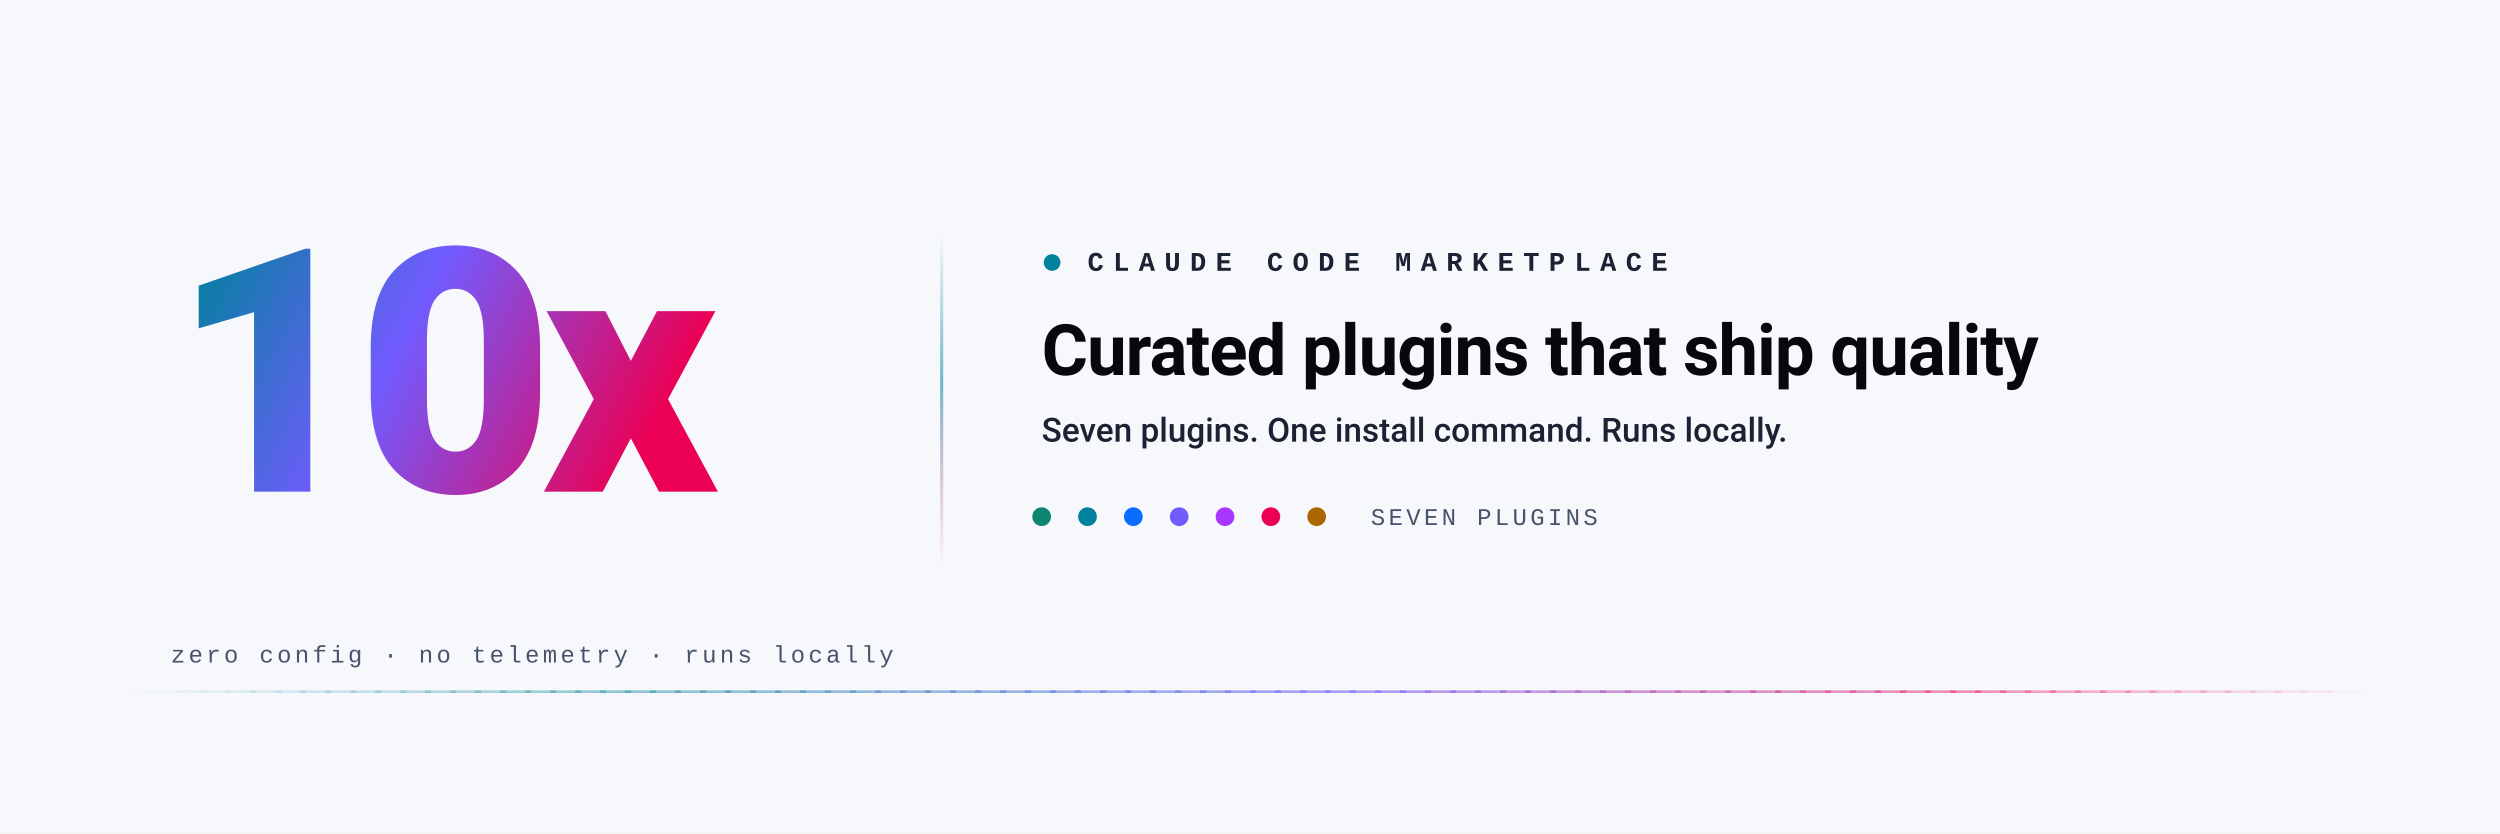
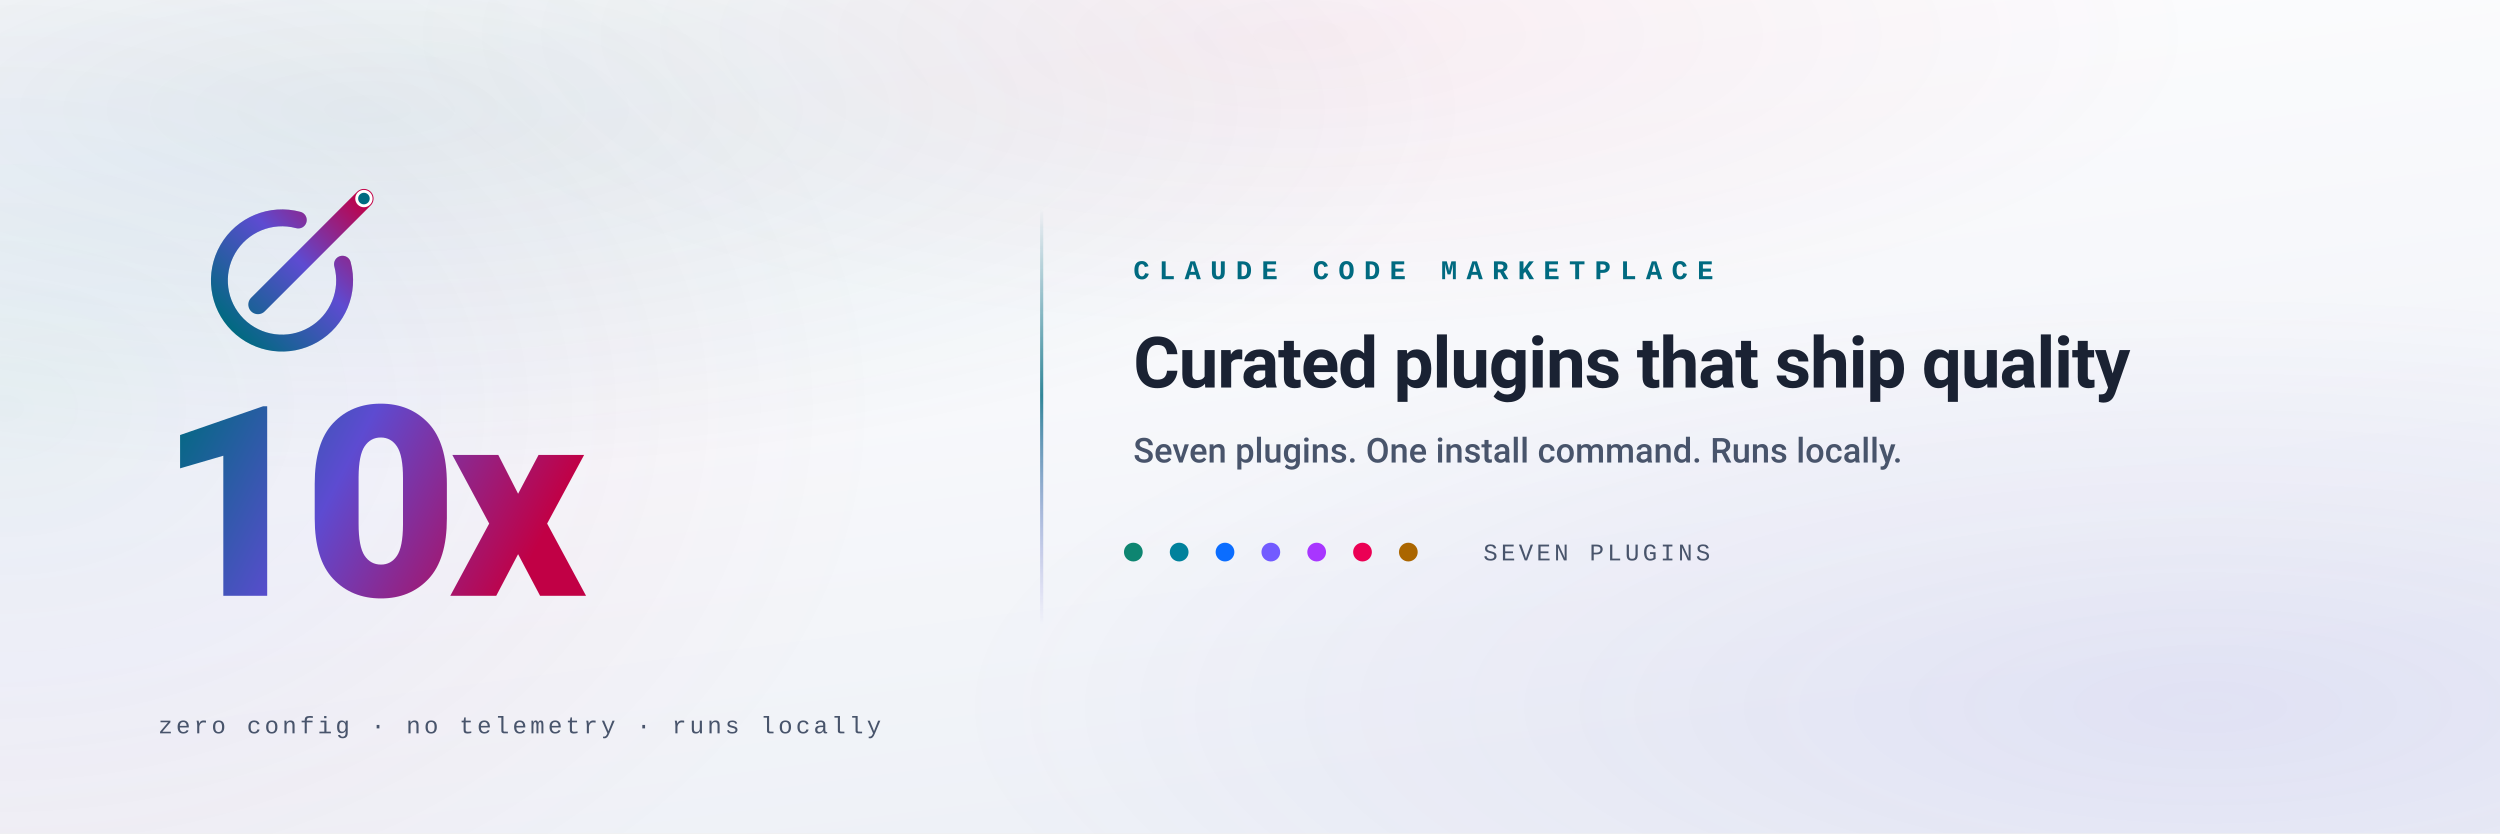
<svg xmlns="http://www.w3.org/2000/svg" viewBox="0 0 1200 400" fill="none" role="img" aria-label="10x, a curated Claude Code plugin marketplace: seven plugins, one install command, runs locally">
  <defs>
-     <linearGradient id="hl-word" x1="0" y1="0" x2="1" y2="0.25" gradientUnits="objectBoundingBox">
-       <stop offset="0%" stop-color="#00819C" />
-       <stop offset="46%" stop-color="#725BFF" />
-       <stop offset="100%" stop-color="#EB0054" />
-       <animateTransform attributeName="gradientTransform" type="translate" values="-0.12 0; 0.12 0; -0.12 0" dur="18s" repeatCount="indefinite" />
+     <linearGradient id="tx-ground" x1="0" y1="0" x2="0.4" y2="1">
+       <stop offset="0%" stop-color="#FFFFFF" />
+       <stop offset="55%" stop-color="#F7F8FB" />
+       <stop offset="100%" stop-color="#EEF1F7" />
    </linearGradient>
-     <linearGradient id="hl-rule" gradientUnits="userSpaceOnUse" x1="452" y1="112" x2="452" y2="272">
-       <stop offset="0%" stop-color="#00819C" stop-opacity="0" />
-       <stop offset="45%" stop-color="#00819C" stop-opacity="0.55" />
-       <stop offset="100%" stop-color="#EB0054" stop-opacity="0" />
+     <radialGradient id="tx-bloomA" cx="0.15" cy="0.13" r="0.44">
+       <stop offset="0%" stop-color="#006A80" stop-opacity="0.10" />
+       <stop offset="100%" stop-color="#006A80" stop-opacity="0" />
+     </radialGradient>
+     <radialGradient id="tx-bloomB" cx="0.88" cy="0.85" r="0.50">
+       <stop offset="0%" stop-color="#5D4BD1" stop-opacity="0.09" />
+       <stop offset="100%" stop-color="#5D4BD1" stop-opacity="0" />
+     </radialGradient>
+     <radialGradient id="tx-bloomC" cx="0.52" cy="0.04" r="0.36">
+       <stop offset="0%" stop-color="#C10045" stop-opacity="0.06" />
+       <stop offset="100%" stop-color="#C10045" stop-opacity="0" />
+     </radialGradient>
+     <radialGradient id="tx-wash" cx="0.5" cy="0.5" r="0.5">
+       <stop offset="0%" stop-color="#006A80" stop-opacity="0.07" />
+       <stop offset="42%" stop-color="#5D4BD1" stop-opacity="0.043" />
+       <stop offset="76%" stop-color="#C10045" stop-opacity="0.016" />
+       <stop offset="100%" stop-color="#C10045" stop-opacity="0" />
+     </radialGradient>
+     <clipPath id="tx-frame">
+       <rect width="1200" height="400" />
+     </clipPath>
+     <linearGradient id="tx-rule" gradientUnits="userSpaceOnUse" x1="500" y1="100" x2="500" y2="300">
+       <stop offset="0%" stop-color="#006A80" stop-opacity="0" />
+       <stop offset="45%" stop-color="#006A80" stop-opacity="0.8" />
+       <stop offset="100%" stop-color="#5D4BD1" stop-opacity="0" />
    </linearGradient>
-     <linearGradient id="hl-horizonline" gradientUnits="userSpaceOnUse" x1="60" y1="332" x2="1140" y2="332">
-       <stop offset="0%" stop-color="#00819C" stop-opacity="0" />
-       <stop offset="22%" stop-color="#00819C" stop-opacity="0.45" />
-       <stop offset="55%" stop-color="#725BFF" stop-opacity="0.6" />
-       <stop offset="82%" stop-color="#EB0054" stop-opacity="0.45" />
-       <stop offset="100%" stop-color="#EB0054" stop-opacity="0" />
+     <linearGradient id="tx-ink" gradientUnits="userSpaceOnUse" x1="78" y1="178" x2="190" y2="70">
+       <stop class="txk1" offset="0%" stop-color="#006A80" />
+       <stop class="txk2" offset="52%" stop-color="#5D4BD1" />
+       <stop class="txk3" offset="100%" stop-color="#C10045" />
    </linearGradient>
-     <linearGradient id="hl-gridfade" gradientUnits="userSpaceOnUse" x1="0" y1="332" x2="0" y2="400">
-       <stop offset="0%" stop-color="#00819C" stop-opacity="0.4" />
-       <stop offset="55%" stop-color="#725BFF" stop-opacity="0.22" />
-       <stop offset="100%" stop-color="#EB0054" stop-opacity="0.05" />
+     <linearGradient id="tx-sheen" x1="0" y1="0" x2="1" y2="0">
+       <stop offset="0%" stop-color="#FFFFFF" stop-opacity="0" />
+       <stop offset="50%" stop-color="#FFFFFF" stop-opacity="0.66" />
+       <stop offset="100%" stop-color="#FFFFFF" stop-opacity="0" />
    </linearGradient>
-     <linearGradient id="hl-sheen" x1="0" y1="0" x2="1" y2="0">
-       <stop offset="0%" stop-color="#07070C" stop-opacity="0" />
-       <stop offset="50%" stop-color="#07070C" stop-opacity="0.16" />
-       <stop offset="100%" stop-color="#07070C" stop-opacity="0" />
+     <clipPath id="tx-barclip">
+       <rect x="-66" y="-8.5" width="132" height="17" rx="8.5" transform="translate(144,112) rotate(-45)" />
+     </clipPath>
+     <linearGradient id="tx-word" x1="0" y1="0" x2="1" y2="0.25">
+       <stop class="txk1" offset="0%" stop-color="#006A80" />
+       <stop class="txk2" offset="46%" stop-color="#5D4BD1" />
+       <stop class="txk3" offset="100%" stop-color="#C10045" />
    </linearGradient>
-     <clipPath id="hl-gridclip">
-       <rect x="0" y="332" width="1200" height="68" />
-     </clipPath>
-     <clipPath id="hl-wordclip">
-       <text x="82" y="236" font-family="system-ui, -apple-system, 'Segoe UI', Roboto, 'Helvetica Neue', Arial, sans-serif" font-size="164" font-weight="800" letter-spacing="-6">10x</text>
-     </clipPath>
  </defs>
  <style>
    .disp { font-family: system-ui, -apple-system, 'Segoe UI', Roboto, 'Helvetica Neue', Arial, sans-serif; }
    .mono { font-family: ui-monospace, SFMono-Regular, 'SF Mono', Menlo, Consolas, 'Liberation Mono', monospace; }
-     .eyebrow { font-size: 13px; font-weight: 600; letter-spacing: 4.5px; fill: #1A2233; }
-     .head    { font-size: 34px; font-weight: 700; fill: #07070C; letter-spacing: -0.5px; }
-     .sub     { font-size: 16px; font-weight: 500; fill: #1A2233; }
+     .eyebrow { font-size: 13px; font-weight: 600; letter-spacing: 4.5px; fill: #006A80; }
+     .head    { font-size: 34px; font-weight: 700; fill: #1A2233; letter-spacing: -0.5px; }
+     .sub     { font-size: 16.5px; font-weight: 500; fill: #48546B; }
    .tag     { font-size: 11.5px; letter-spacing: 1.6px; fill: #48546B; }
- 
-     @keyframes hl-flow { to { stroke-dashoffset: -240; } }
-     .flowline { animation: hl-flow 14s linear infinite; }
- 
-     @keyframes hl-dot { 0%,100% { opacity: 0.45; } 50% { opacity: 1; } }
-     .d1 { animation: hl-dot 5s ease-in-out infinite 0s; }
-     .d2 { animation: hl-dot 5s ease-in-out infinite 0.35s; }
-     .d3 { animation: hl-dot 5s ease-in-out infinite 0.7s; }
-     .d4 { animation: hl-dot 5s ease-in-out infinite 1.05s; }
-     .d5 { animation: hl-dot 5s ease-in-out infinite 1.4s; }
-     .d6 { animation: hl-dot 5s ease-in-out infinite 1.75s; }
-     .d7 { animation: hl-dot 5s ease-in-out infinite 2.1s; }
- 
-     @keyframes hl-sheen {
-       0%   { transform: translateX(0); }
-       34%  { transform: translateX(700px); }
-       100% { transform: translateX(700px); }
-     }
-     .sheen { animation: hl-sheen 7.5s linear infinite; }
- 
-     @media (prefers-reduced-motion: reduce) {
-       * { animation: none !important; }
-     }
+     .chip    { font-size: 11.5px; letter-spacing: 1.2px; fill: #48546B; }
+     @keyframes tx-breathe { 0%,100% { opacity:0.72; } 50% { opacity:1; } }
+     .txbloom { animation: tx-breathe 11s ease-in-out infinite; }
+     @keyframes tx-sweep { 0% { transform: translateX(-360px); } 100% { transform: translateX(1560px); } }
+     .txwash { animation: tx-sweep 17s cubic-bezier(.5,0,.5,1) infinite; }
+     @keyframes tx-pip { 0%,100% { opacity: 0.5; } 50% { opacity: 1; } }
+     .txp1 { animation: tx-pip 5s ease-in-out infinite 0.0s; }
+     .txp2 { animation: tx-pip 5s ease-in-out infinite 0.35s; }
+     .txp3 { animation: tx-pip 5s ease-in-out infinite 0.7s; }
+     .txp4 { animation: tx-pip 5s ease-in-out infinite 1.05s; }
+     .txp5 { animation: tx-pip 5s ease-in-out infinite 1.4s; }
+     .txp6 { animation: tx-pip 5s ease-in-out infinite 1.75s; }
+     .txp7 { animation: tx-pip 5s ease-in-out infinite 2.1s; }
+     @keyframes tx-orbit { to { stroke-dashoffset: -1000; } }
+     .txring { stroke-dasharray: 300 700; animation: tx-orbit 7s linear infinite; }
+     @keyframes tx-slash { 0% { transform: translateX(-74px); } 46%,100% { transform: translateX(74px); } }
+     .txslash { animation: tx-slash 7s cubic-bezier(.4,0,.3,1) infinite; }
+     @keyframes tx-k1 { 0%,100% { stop-color:#006A80; } 50% { stop-color:#0959D1; } }
+     @keyframes tx-k2 { 0%,100% { stop-color:#5D4BD1; } 50% { stop-color:#8A2CD1; } }
+     @keyframes tx-k3 { 0%,100% { stop-color:#C10045; } 50% { stop-color:#8C5400; } }
+     .txk1 { animation: tx-k1 16s ease-in-out infinite; }
+     .txk2 { animation: tx-k2 16s ease-in-out infinite; }
+     .txk3 { animation: tx-k3 16s ease-in-out infinite; }
+     @media (prefers-reduced-motion: reduce) { * { animation: none !important; } }
  </style>
-   <rect width="1200" height="400" fill="#F7F8FB" />
-   <g id="grid" clip-path="url(#hl-gridclip)" opacity="0">
-     <g stroke="url(#hl-gridfade)" stroke-width="1" fill="none">
-       <path d="M600 332 L-1180 400" />
-       <path d="M600 332 L-560 400" />
-       <path d="M600 332 L-190 400" />
-       <path d="M600 332 L40 400" />
-       <path d="M600 332 L200 400" />
-       <path d="M600 332 L320 400" />
-       <path d="M600 332 L415 400" />
-       <path d="M600 332 L490 400" />
-       <path d="M600 332 L548 400" />
-       <path d="M600 332 L600 400" />
-       <path d="M600 332 L652 400" />
-       <path d="M600 332 L710 400" />
-       <path d="M600 332 L785 400" />
-       <path d="M600 332 L880 400" />
-       <path d="M600 332 L1000 400" />
-       <path d="M600 332 L1160 400" />
-       <path d="M600 332 L1390 400" />
-       <path d="M600 332 L1760 400" />
-       <path d="M600 332 L2380 400" />
-     </g>
-     <g stroke="url(#hl-gridfade)" stroke-width="1" fill="none">
-       <line x1="0" y1="335" x2="1200" y2="335" />
-       <line x1="0" y1="339.5" x2="1200" y2="339.5" />
-       <line x1="0" y1="345.5" x2="1200" y2="345.5" />
-       <line x1="0" y1="353.5" x2="1200" y2="353.5" />
-       <line x1="0" y1="364" x2="1200" y2="364" />
-       <line x1="0" y1="378" x2="1200" y2="378" />
-       <line x1="0" y1="396" x2="1200" y2="396" />
+   <rect width="1200" height="400" fill="url(#tx-ground)" />
+   <g class="txbloom">
+     <rect width="1200" height="400" fill="url(#tx-bloomA)" />
+     <rect width="1200" height="400" fill="url(#tx-bloomB)" />
+     <rect width="1200" height="400" fill="url(#tx-bloomC)" />
+   </g>
+   <g clip-path="url(#tx-frame)">
+     <g transform="translate(0,196)">
+       <ellipse class="txwash" cx="0" cy="0" rx="430" ry="300" fill="url(#tx-wash)" />
    </g>
  </g>
-   <g opacity="0.95">
-     <line x1="60" y1="332" x2="1140" y2="332" stroke="url(#hl-horizonline)" stroke-width="1.25" />
-     <line class="flowline" x1="60" y1="332" x2="1140" y2="332" stroke="url(#hl-horizonline)" stroke-width="1.25" stroke-dasharray="3 9" opacity="0.85" />
-   </g>
-   <text class="disp" x="82" y="236" font-size="164" font-weight="800" letter-spacing="-6" fill="url(#hl-word)">10x</text>
-   <g clip-path="url(#hl-wordclip)">
-     <g transform="skewX(-18)">
-       <rect class="sheen" x="-200" y="60" width="120" height="220" fill="url(#hl-sheen)" opacity="0.8" />
+   <g transform="translate(66,56) scale(0.5781)">
+     <path d="M170.2 122.5 A52 52 0 1 1 133.5 85.8" fill="none" stroke="#006A80" stroke-opacity="0.26" stroke-width="14" stroke-linecap="round" />
+     <g>
+       <path class="txring" d="M170.2 122.5 A52 52 0 1 1 133.5 85.8" pathLength="1000" fill="none" stroke="url(#tx-ink)" stroke-width="14" stroke-linecap="round" />
+     </g>
+     <g>
+       <line x1="100" y1="156" x2="188" y2="68" stroke="url(#tx-ink)" stroke-width="16" stroke-linecap="round" />
+     </g>
+     <g transform="translate(188,68)">
+       <g>
+         <circle r="6" fill="#006A80" />
+         <circle r="6" fill="none" stroke="#FFFFFF" stroke-width="2.4" />
+       </g>
    </g>
  </g>
-   <line x1="452" y1="112" x2="452" y2="272" stroke="url(#hl-rule)" stroke-width="1.5" />
-   <g transform="translate(500,0)">
-     <circle cx="5" cy="126" r="4" fill="#00819C" />
-     <text class="mono eyebrow" x="22" y="130">CLAUDE CODE MARKETPLACE</text>
-     <text class="disp head" x="0" y="180">Curated plugins that ship quality</text>
-     <text class="disp sub" x="0" y="212">Seven plugins. One install command. Runs locally.</text>
-     <g transform="translate(0,248)">
-       <g class="d1">
+   <g>
+     <text class="disp" x="76" y="286" font-size="128" font-weight="800" letter-spacing="-4.5" fill="url(#tx-word)">10x</text>
+   </g>
+   <line x1="500" y1="100" x2="500" y2="300" stroke="url(#tx-rule)" stroke-width="1.5" />
+   <g transform="translate(544,0)">
+     <text class="mono eyebrow" x="0" y="134">CLAUDE CODE MARKETPLACE</text>
+     <text class="disp head" x="0" y="186">Curated plugins that ship quality</text>
+     <text class="disp sub" x="0" y="222">Seven plugins. One install command. Runs locally.</text>
+     <g transform="translate(0,265)">
+       <g class="txp1">
        <circle cx="0" cy="0" r="4.5" fill="#0E8571" />
      </g>
-       <g class="d2">
+       <g class="txp2">
        <circle cx="22" cy="0" r="4.5" fill="#00819C" />
      </g>
-       <g class="d3">
+       <g class="txp3">
        <circle cx="44" cy="0" r="4.5" fill="#0B6DFF" />
      </g>
-       <g class="d4">
+       <g class="txp4">
        <circle cx="66" cy="0" r="4.5" fill="#725BFF" />
      </g>
-       <g class="d5">
+       <g class="txp5">
        <circle cx="88" cy="0" r="4.5" fill="#A836FF" />
      </g>
-       <g class="d6">
+       <g class="txp6">
        <circle cx="110" cy="0" r="4.5" fill="#EB0054" />
      </g>
-       <g class="d7">
+       <g class="txp7">
        <circle cx="132" cy="0" r="4.5" fill="#AB6600" />
      </g>
-       <text class="mono tag" x="158" y="4">SEVEN PLUGINS</text>
+       <text class="mono tag" x="168" y="4">SEVEN PLUGINS</text>
    </g>
  </g>
-   <text class="mono tag" x="82" y="318">zero config  ·  no telemetry  ·  runs locally</text>
+   <text class="mono tag" x="76" y="352">zero config  ·  no telemetry  ·  runs locally</text>
</svg>
